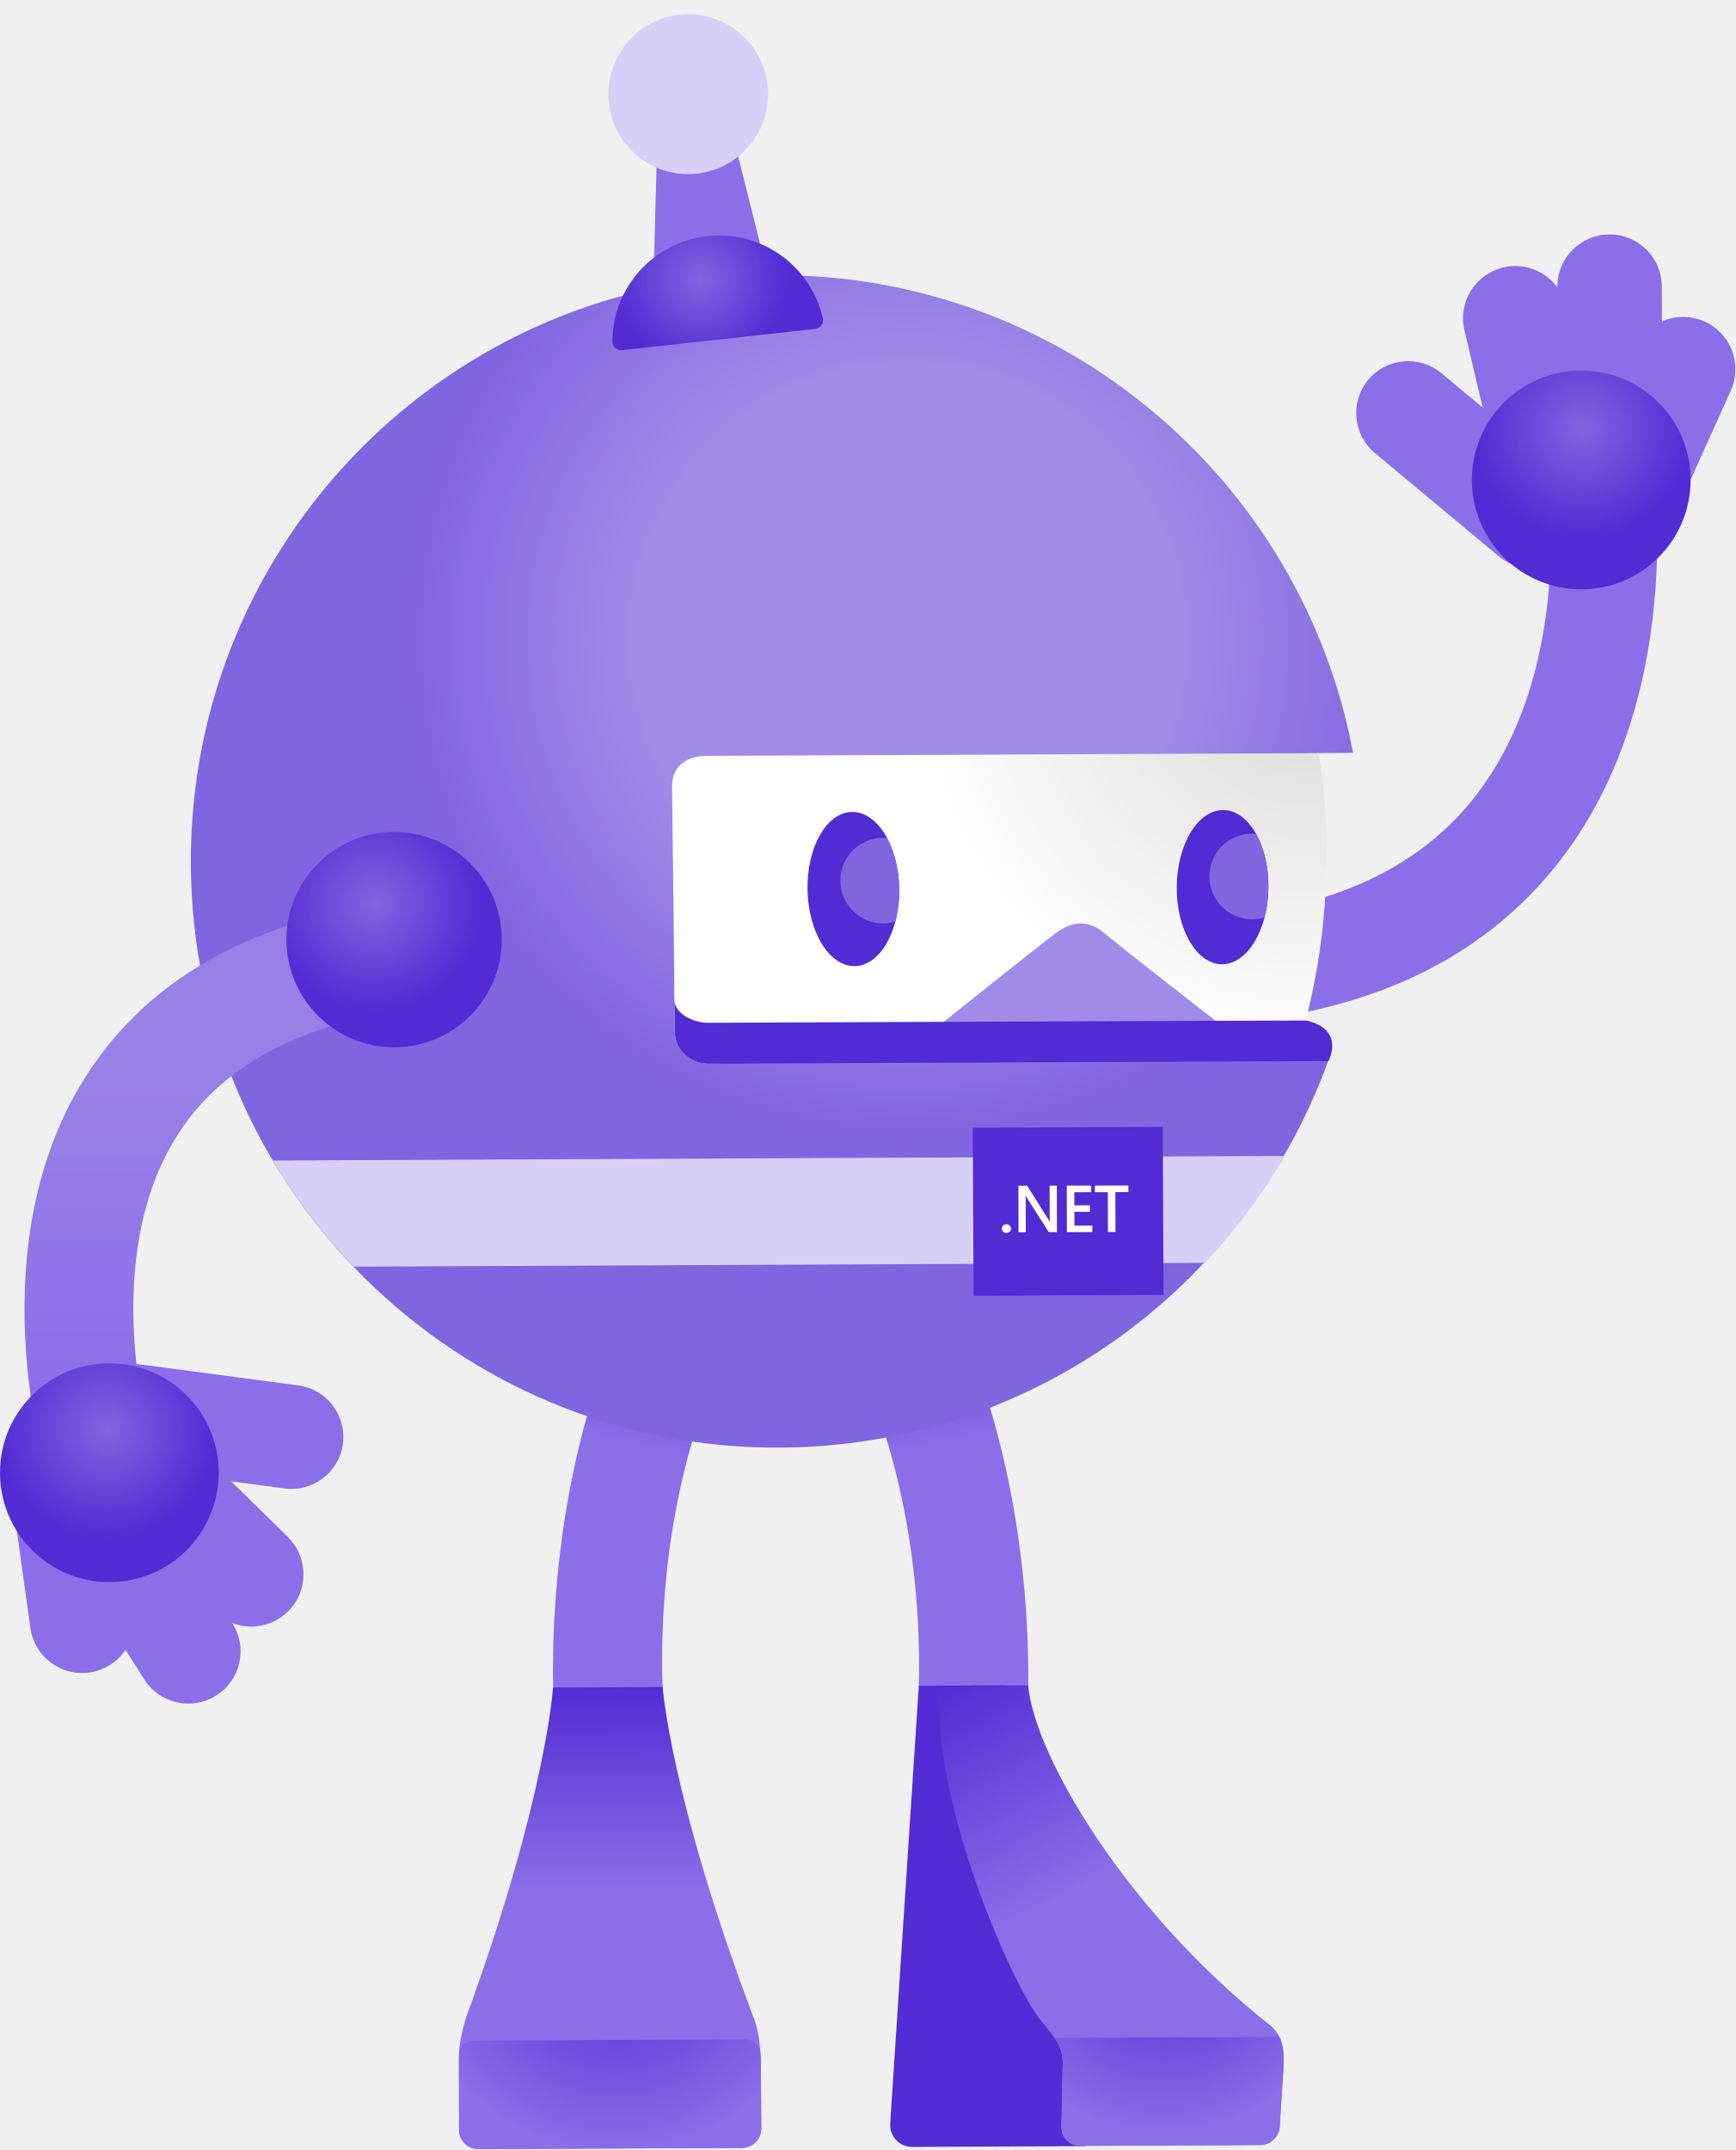
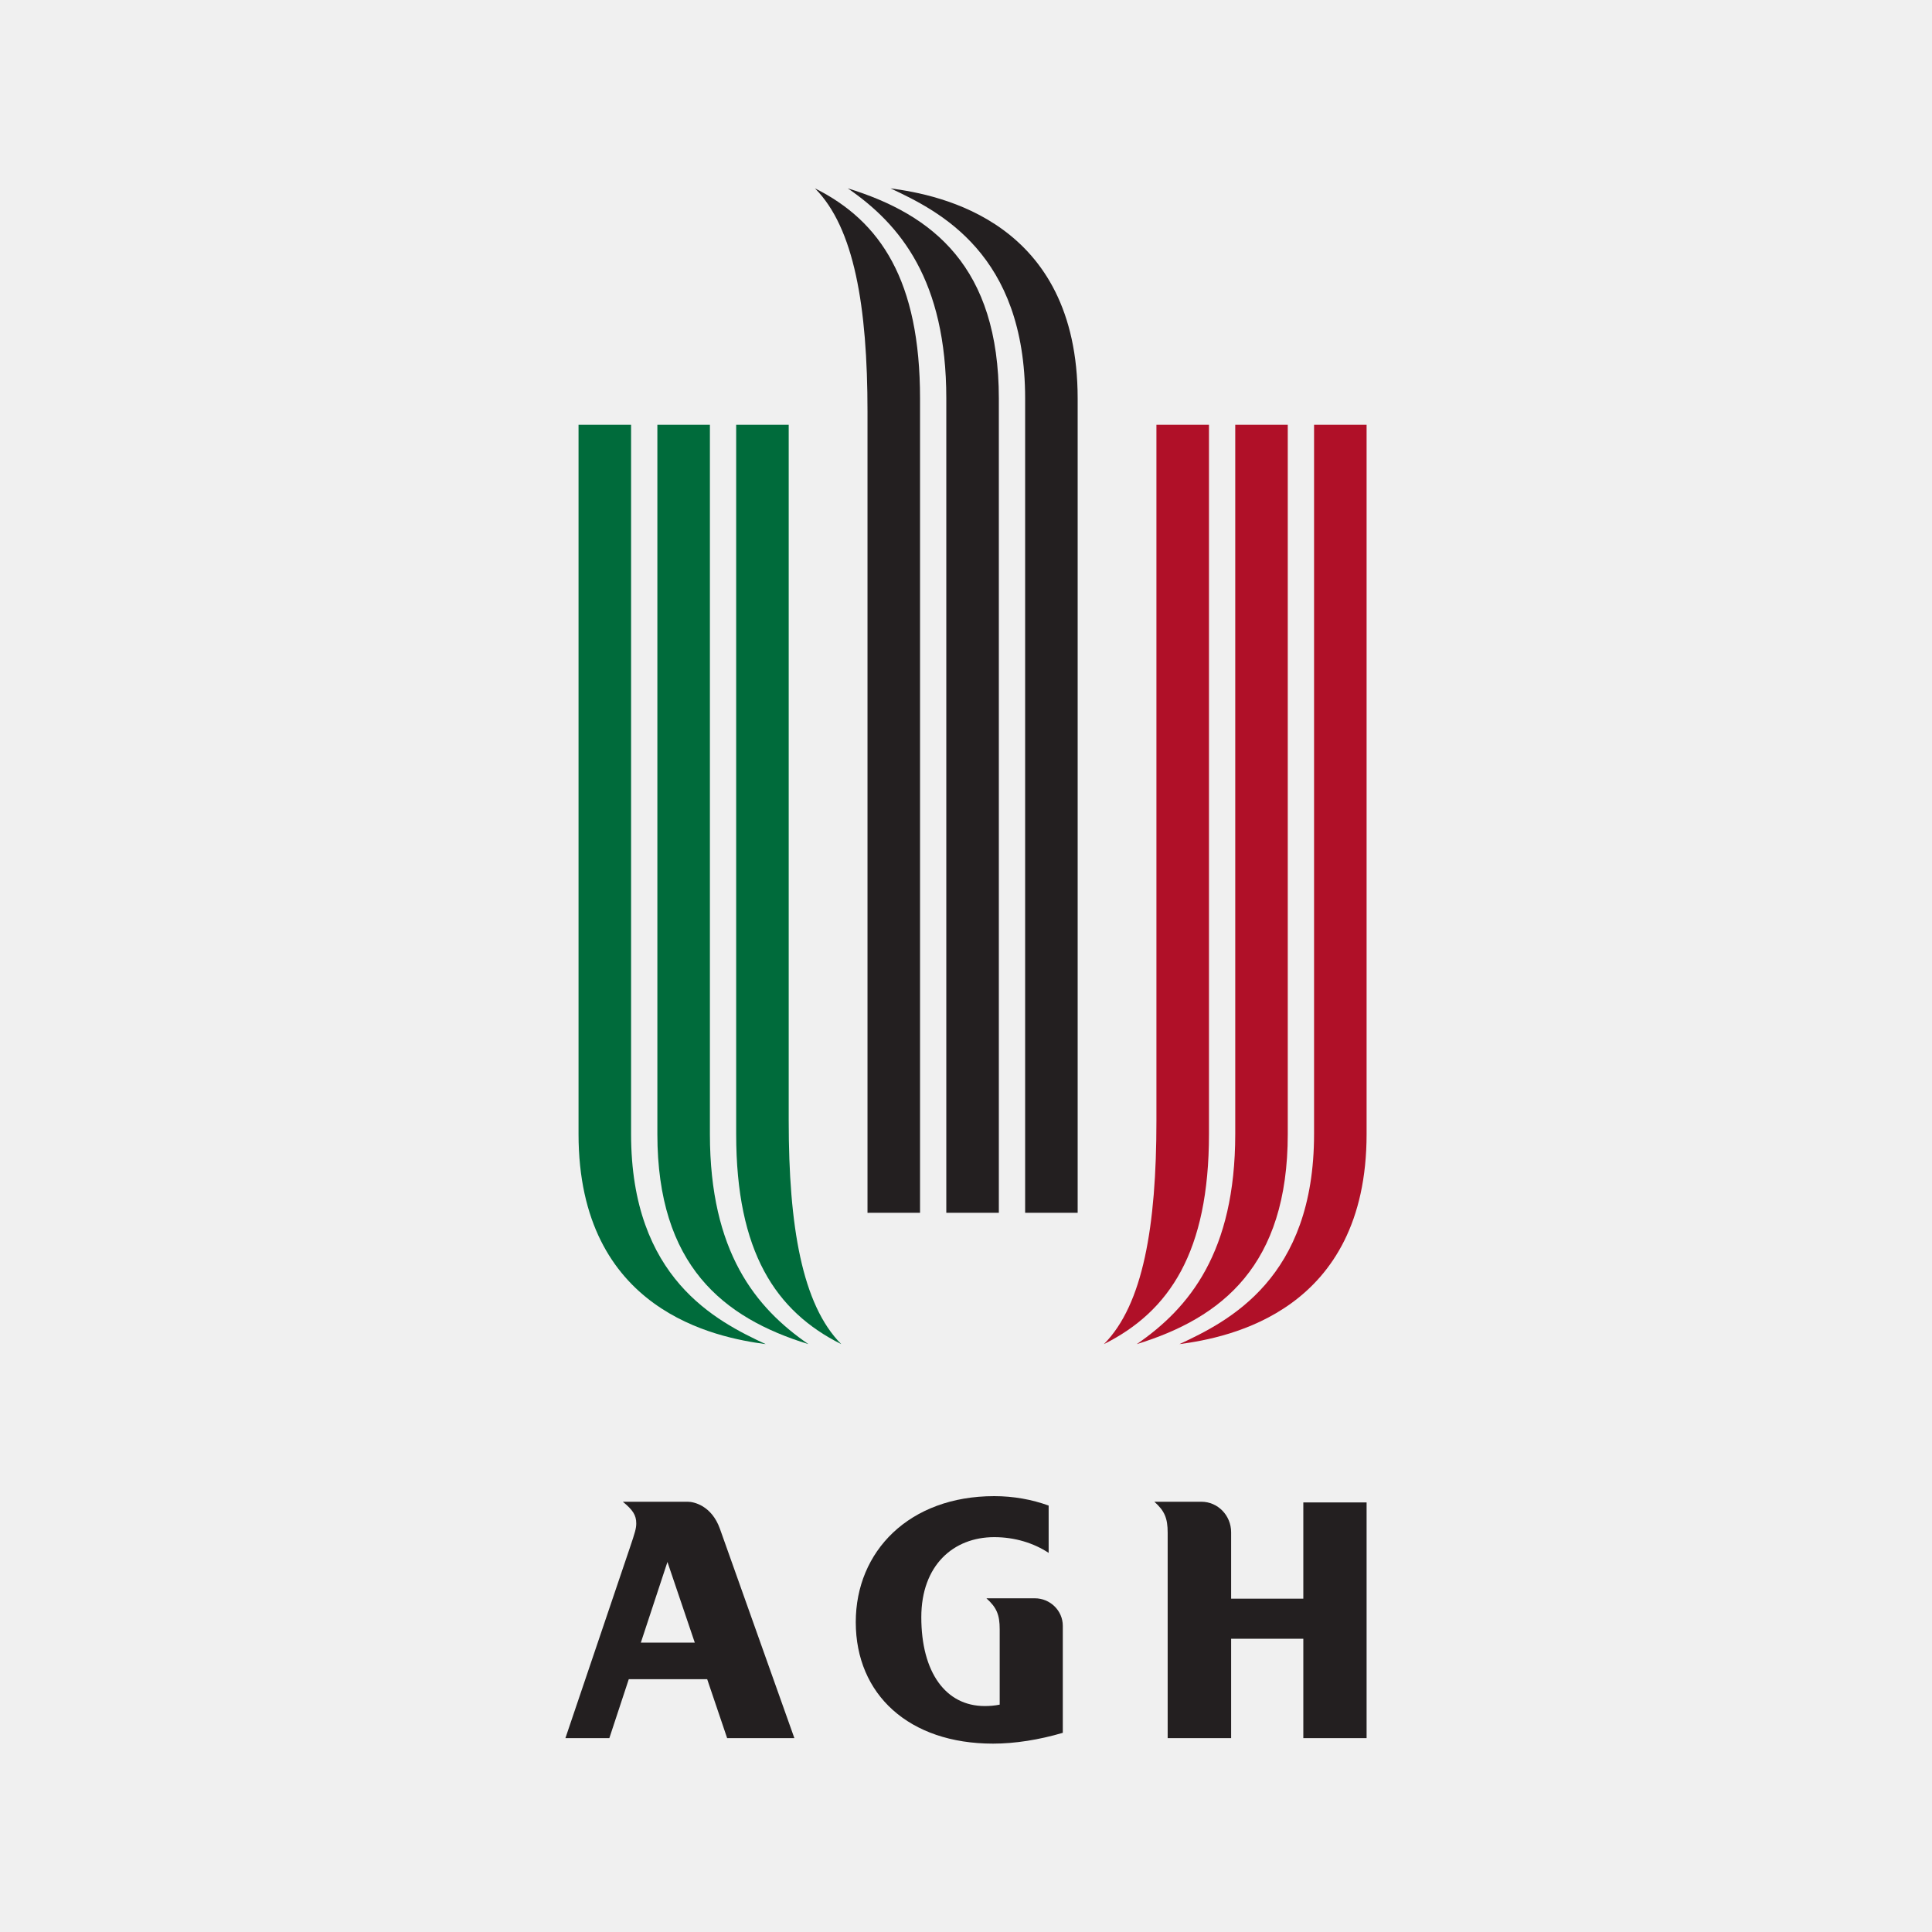
- <svg xmlns="http://www.w3.org/2000/svg" width="419" height="519" viewBox="0 0 419 519" fill="none">
-   <path d="M284.432 247.568L284.004 221.881C316.359 221.335 340.356 211.735 355.308 193.336C382.408 159.996 372.893 108.183 372.786 107.659L398.013 102.831C398.505 105.432 409.797 167.017 375.237 209.53C355.276 234.093 324.719 246.894 284.432 247.568Z" fill="#8A6FE8" />
-   <path d="M331.954 109.36L361.826 134.245C367.145 138.676 375.055 137.959 379.497 132.639C383.928 127.32 383.211 119.41 377.891 114.969L348.019 90.084C342.7 85.653 334.79 86.37 330.348 91.69C325.917 97.02 326.634 104.929 331.954 109.36Z" fill="#8A6FE8" />
-   <path d="M407.175 118.062L417.92 94.226C420.735 87.858 417.856 80.409 411.488 77.583C405.12 74.768 397.67 77.647 394.845 84.016L383.831 108.461L407.175 118.062Z" fill="#8A6FE8" />
-   <path d="M401.363 105.175L401.234 69.117C401.181 62.149 395.498 56.541 388.53 56.594C381.562 56.648 375.954 62.331 376.007 69.299L376.018 96.11L401.363 105.175Z" fill="#8A6FE8" />
-   <path d="M386.453 109.071L378.137 73.955C376.543 67.169 369.757 62.963 362.971 64.558C356.185 66.152 351.979 72.938 353.574 79.724L362.04 115.482L386.453 109.071Z" fill="#8A6FE8" />
-   <path d="M381.776 142.261C396.359 142.261 408.181 130.44 408.181 115.857C408.181 101.274 396.359 89.453 381.776 89.453C367.194 89.453 355.372 101.274 355.372 115.857C355.372 130.44 367.194 142.261 381.776 142.261Z" fill="url(#paint0_radial)" />
-   <path d="M248.267 406.979C248.513 384.727 245.345 339.561 222.376 301.736L199.922 315.372C220.76 349.675 222.323 389.715 221.841 407.182C221.798 408.627 235.263 409.933 248.267 406.979Z" fill="url(#paint1_linear)" />
-   <path d="M221.841 406.936L242.637 406.84L262.052 518.065L220.311 518.258C217.132 518.269 214.724 515.711 214.938 512.532L221.841 406.936Z" fill="#522CD5" />
-   <path d="M306.566 488.814C310.173 491.661 310.109 495.782 309.831 500.127L308.964 513.452C308.803 515.839 306.727 517.798 304.34 517.809L260.832 518.012C258.125 518.023 256.08 515.839 256.262 513.142L256.551 499.335C256.883 494.315 255.192 492.474 251.307 487.744C244.649 479.663 224.967 435.62 226.84 406.925L248.256 406.829C249.691 423.858 272.167 461.682 306.566 488.814Z" fill="url(#paint2_linear)" />
-   <path d="M309.82 500.127C310.023 497.088 310.077 494.176 308.889 491.715L254.635 491.961C256.134 494.166 256.765 496.092 256.562 499.314L256.273 513.121C256.091 515.828 258.146 518.012 260.843 517.99L304.34 517.798C306.727 517.787 308.803 515.828 308.964 513.442L309.82 500.127Z" fill="url(#paint3_radial)" />
-   <path d="M133.552 407.471C133.103 385.22 135.864 340.021 158.49 301.993L181.073 315.425C160.545 349.921 159.346 389.972 159.989 407.428C160.042 408.884 146.578 410.318 133.552 407.471Z" fill="url(#paint4_linear)" />
-   <path d="M110.798 497.152C110.765 494.187 111.204 491.575 112.457 487.23C131.882 434.132 133.52 407.364 133.52 407.364L159.999 407.246C159.999 407.246 161.819 433.512 181.716 486.427C183.289 490.195 183.471 493.641 183.674 496.831L183.792 513.816C183.803 516.374 181.716 518.483 179.158 518.494L177.873 518.504L116.781 518.782L115.496 518.793C112.927 518.804 110.83 516.728 110.819 514.159L110.798 497.152Z" fill="url(#paint5_linear)" />
-   <path d="M110.798 497.152C110.798 496.67 110.808 496.199 110.83 495.739C110.969 494.262 111.643 492.603 114.875 492.582L180.207 492.282C182.561 492.367 183.343 494.176 183.589 495.311C183.621 495.814 183.664 496.328 183.696 496.82L183.813 513.806C183.824 515.411 183.011 516.824 181.769 517.669C181.031 518.172 180.132 518.472 179.179 518.483L177.895 518.494L116.802 518.772L115.528 518.782C114.244 518.793 113.077 518.269 112.232 517.434C111.386 516.599 110.862 515.432 110.851 514.148L110.798 497.152Z" fill="url(#paint6_radial)" />
-   <path d="M314.979 246.348C324.162 210.407 318.008 181.777 318.008 181.777L326.452 181.734L326.656 181.574C314.262 115.75 256.326 66.099 186.949 66.42C108.796 66.773 45.723 130.424 46.077 208.577C46.43 286.731 110.08 349.803 188.234 349.45C249.905 349.172 302.178 309.474 321.304 254.343C321.872 251.999 321.797 247.804 314.979 246.348Z" fill="url(#paint7_radial)" />
-   <path d="M310.237 279.035L65.877 280.148C71.4 289.428 77.95 298.012 85.367 305.761L290.972 304.829C298.336 297.005 304.8 288.368 310.237 279.035Z" fill="#D8CFF7" />
-   <path d="M235.062 312.794L280.924 312.585L280.74 272.021L234.877 272.23L235.062 312.794Z" fill="#512BD4" />
-   <path d="M243.001 297.626C242.691 297.626 242.434 297.53 242.22 297.327C242.006 297.123 241.899 296.866 241.899 296.588C241.899 296.299 242.006 296.042 242.22 295.839C242.434 295.625 242.691 295.528 243.001 295.528C243.312 295.528 243.568 295.635 243.782 295.839C243.996 296.042 244.114 296.299 244.114 296.588C244.114 296.877 244.007 297.123 243.793 297.327C243.568 297.519 243.312 297.626 243.001 297.626Z" fill="white" />
-   <path d="M255.192 297.434H253.212L247.967 289.203C247.839 289 247.721 288.775 247.636 288.55H247.593C247.636 288.786 247.657 289.299 247.657 290.091L247.668 297.444H245.912L245.891 286.228H247.999L253.062 294.265C253.276 294.597 253.415 294.833 253.479 294.95H253.511C253.458 294.651 253.437 294.148 253.437 293.441L253.426 286.217H255.17L255.192 297.434Z" fill="white" />
-   <path d="M263.733 297.412L257.589 297.423L257.568 286.206L263.465 286.195V287.779L259.387 287.79L259.398 290.969L263.155 290.958V292.532L259.398 292.542L259.409 295.86L263.733 295.85V297.412Z" fill="white" />
-   <path d="M272.445 287.758L269.298 287.769L269.32 297.401H267.5L267.479 287.769L264.343 287.779V286.195L272.434 286.174L272.445 287.758Z" fill="white" />
-   <path d="M315.279 246.337C324.355 210.836 318.457 182.483 318.308 181.798L171.484 182.462C171.484 182.462 162.226 181.563 162.268 190.018C162.311 198.463 162.761 222.341 162.878 248.746C162.9 254.172 167.363 256.773 170.863 256.751C170.874 256.751 311.618 252.213 315.279 246.337Z" fill="url(#paint8_radial)" />
-   <path d="M227.685 246.798C227.685 246.798 250.183 228.827 254.571 225.499C258.959 222.17 262.812 221.977 266.869 225.445C270.925 228.913 293.616 246.498 293.616 246.498L227.685 246.798Z" fill="#A08BE8" />
-   <path d="M320.748 256.141C320.748 256.141 324.943 248.414 315.279 246.348C315.289 246.305 170.927 246.894 170.927 246.894C167.566 246.905 163.232 244.925 162.846 241.671C162.857 244.004 162.878 246.369 162.889 248.756C162.91 253.68 166.582 256.27 169.878 256.698C170.21 256.73 170.542 256.773 170.874 256.773L180.742 256.73L320.748 256.141Z" fill="#512BD4" />
-   <path d="M206.4 233.214C212.511 233.095 217.302 224.667 217.102 214.39C216.901 204.112 211.785 195.878 205.674 195.997C199.563 196.116 194.772 204.544 194.973 214.821C195.173 225.099 200.289 233.333 206.4 233.214Z" fill="#512BD4" />
-   <path d="M306.249 214.267C306.356 203.989 301.488 195.605 295.377 195.541C289.266 195.478 284.225 203.758 284.118 214.037C284.011 224.315 288.878 232.699 294.99 232.763C301.101 232.826 306.142 224.545 306.249 214.267Z" fill="#512BD4" />
-   <path d="M205.905 205.291C208.152 203.022 211.192 202.016 214.157 202.262C215.912 205.495 217.014 209.733 217.111 214.389C217.164 217.3 216.811 220.04 216.158 222.513C212.669 223.519 208.752 222.662 205.979 219.922C201.912 215.909 201.88 209.348 205.905 205.291Z" fill="#8065E0" />
-   <path d="M294.996 204.285C297.255 202.016 300.294 200.999 303.259 201.256C305.164 204.628 306.309 209.209 306.256 214.239C306.224 216.808 305.892 219.259 305.303 221.485C301.793 222.523 297.843 221.678 295.061 218.916C291.004 214.892 290.972 208.342 294.996 204.285Z" fill="#8065E0" />
-   <path d="M11.634 357.017C10.917 354.716 -5.726 300.141 21.32 258.903C36.947 235.078 63.308 221.035 99.666 217.15L102.449 243.276C74.343 246.273 54.468 256.345 43.358 273.202C23.097 303.941 36.572 348.733 36.711 349.183L11.634 357.017Z" fill="url(#paint9_linear)" />
-   <path d="M95.15 252.802C109.502 252.802 121.137 241.167 121.137 226.815C121.137 212.463 109.502 200.828 95.15 200.828C80.798 200.828 69.163 212.463 69.163 226.815C69.163 241.167 80.798 252.802 95.15 252.802Z" fill="url(#paint10_radial)" />
-   <path d="M72.01 334.434L33.468 329.307C26.597 328.397 20.293 333.214 19.372 340.085C18.463 346.956 23.279 353.26 30.15 354.181L68.692 359.308C75.563 360.217 81.867 355.401 82.788 348.53C83.698 341.658 78.871 335.344 72.01 334.434Z" fill="#8A6FE8" />
-   <path d="M3.735 367.185L7.353 393.076C8.37 399.968 14.77 404.731 21.663 403.725C28.556 402.708 33.319 396.308 32.312 389.415L28.598 362.861L3.735 367.185Z" fill="#8A6FE8" />
-   <path d="M15.519 374.988L34.849 405.427C38.606 411.292 46.408 413.005 52.273 409.248C58.139 405.491 59.851 397.689 56.094 391.823L41.795 369.144L15.519 374.988Z" fill="#8A6FE8" />
-   <path d="M26.051 363.739L51.803 389.019C56.769 393.911 64.753 393.846 69.644 388.88C74.536 383.914 74.472 375.929 69.516 371.038L43.294 345.297L26.051 363.739Z" fill="#8A6FE8" />
-   <path d="M26.404 381.912C40.987 381.912 52.809 370.091 52.809 355.508C52.809 340.925 40.987 329.104 26.404 329.104C11.822 329.104 0 340.925 0 355.508C0 370.091 11.822 381.912 26.404 381.912Z" fill="url(#paint11_radial)" />
-   <path d="M184.73 63.631L157.819 66.589L158.561 38.541L177.888 36.418L184.73 63.631Z" fill="#8A6FE8" />
-   <path d="M170.018 41.647C180.455 39.521 187.193 29.336 185.067 18.899C182.941 8.461 172.757 1.723 162.319 3.849C151.882 5.975 145.144 16.16 147.27 26.598C149.396 37.035 159.58 43.773 170.018 41.647Z" fill="#D8CFF7" />
-   <path d="M196.885 79.385C198.102 79.246 198.948 78.091 198.684 76.9C195.851 64.282 183.923 55.538 170.773 56.993C157.622 58.437 147.886 69.573 147.865 82.499C147.863 83.723 148.949 84.66 150.168 84.532L196.885 79.385Z" fill="url(#paint12_radial)" />
-   <defs>
-     <radialGradient id="paint0_radial" cx="0" cy="0" r="1" gradientUnits="userSpaceOnUse" gradientTransform="translate(382.004 103.457) scale(26.4058)">
-       <stop stop-color="#8065E0" />
-       <stop offset="1" stop-color="#512BD4" />
-     </radialGradient>
-     <linearGradient id="paint1_linear" x1="214.439" y1="303.482" x2="236.702" y2="409.505" gradientUnits="userSpaceOnUse">
-       <stop stop-color="#522CD5" />
-       <stop offset="0.44" stop-color="#8A6FE8" />
-     </linearGradient>
-     <linearGradient id="paint2_linear" x1="231.673" y1="404.144" x2="297.805" y2="522.048" gradientUnits="userSpaceOnUse">
-       <stop stop-color="#522CD5" />
-       <stop offset="0.44" stop-color="#8A6FE8" />
-     </linearGradient>
-     <radialGradient id="paint3_radial" cx="0" cy="0" r="1" gradientUnits="userSpaceOnUse" gradientTransform="translate(280.957 469.555) rotate(-0.260742) scale(45.8326)">
-       <stop offset="0.034" stop-color="#522CD5" />
-       <stop offset="0.996" stop-color="#8A6FE8" />
-     </radialGradient>
-     <linearGradient id="paint4_linear" x1="166.061" y1="303.491" x2="144.763" y2="409.709" gradientUnits="userSpaceOnUse">
-       <stop stop-color="#522CD5" />
-       <stop offset="0.44" stop-color="#8A6FE8" />
-     </linearGradient>
-     <linearGradient id="paint5_linear" x1="146.739" y1="407.302" x2="147.246" y2="518.627" gradientUnits="userSpaceOnUse">
-       <stop stop-color="#522CD5" />
-       <stop offset="0.44" stop-color="#8A6FE8" />
-     </linearGradient>
-     <radialGradient id="paint6_radial" cx="0" cy="0" r="1" gradientUnits="userSpaceOnUse" gradientTransform="translate(148.63 470.023) rotate(179.739) scale(50.2476)">
-       <stop offset="0.034" stop-color="#522CD5" />
-       <stop offset="0.996" stop-color="#8A6FE8" />
-     </radialGradient>
-     <radialGradient id="paint7_radial" cx="0" cy="0" r="1" gradientUnits="userSpaceOnUse" gradientTransform="translate(219.219 153.929) rotate(179.739) scale(140.935)">
-       <stop offset="0.474" stop-color="#A08BE8" />
-       <stop offset="0.862" stop-color="#8065E0" />
-     </radialGradient>
-     <radialGradient id="paint8_radial" cx="0" cy="0" r="1" gradientUnits="userSpaceOnUse" gradientTransform="translate(314.861 158.738) rotate(179.739) scale(146.053)">
-       <stop offset="0.093" stop-color="#E1DFDD" />
-       <stop offset="0.657" stop-color="white" />
-     </radialGradient>
-     <linearGradient id="paint9_linear" x1="54.185" y1="217.159" x2="54.185" y2="357.022" gradientUnits="userSpaceOnUse">
-       <stop offset="0.334" stop-color="#9780E6" />
-       <stop offset="0.849" stop-color="#8A6FE8" />
-     </linearGradient>
-     <radialGradient id="paint10_radial" cx="0" cy="0" r="1" gradientUnits="userSpaceOnUse" gradientTransform="translate(90.3494 218.071) rotate(-0.260742) scale(25.9924)">
-       <stop stop-color="#8065E0" />
-       <stop offset="1" stop-color="#512BD4" />
-     </radialGradient>
-     <radialGradient id="paint11_radial" cx="0" cy="0" r="1" gradientUnits="userSpaceOnUse" gradientTransform="translate(25.805 345.043) scale(26.4106)">
-       <stop stop-color="#8065E0" />
-       <stop offset="1" stop-color="#512BD4" />
-     </radialGradient>
-     <radialGradient id="paint12_radial" cx="0" cy="0" r="1" gradientUnits="userSpaceOnUse" gradientTransform="translate(169.113 67.3662) rotate(-32.2025) scale(21.0773)">
-       <stop stop-color="#8065E0" />
-       <stop offset="1" stop-color="#512BD4" />
-     </radialGradient>
+ <svg xmlns="http://www.w3.org/2000/svg" id="svg2" version="1.1" xml:space="preserve" width="190.124" height="190.124" viewBox="0 0 190.124 190.124">
+   <defs id="defs6">
+     <clipPath clipPathUnits="userSpaceOnUse" id="clipPath16">
+       <path d="m 0,841.89 595.276,0 L 595.276,0 0,0 0,841.89 Z" id="path18" />
+     </clipPath>
  </defs>
+   <g id="g10" transform="matrix(1.25,0,0,-1.25,0,190.1242)">
+     <g id="g12" transform="translate(-221.0708,-349.0313)">
+       <g id="g14" clip-path="url(#clipPath16)">
+         <path d="m 275.768,371.814 -4.246,0 2.094,6.35 2.152,-6.35 z m 2.548,-7.52 5.293,0 c 0,0 -5.857,16.469 -5.859,16.473 -0.658,1.852 -2.076,2.137 -2.531,2.137 l -5.115,0 c 0.785,-0.64 1.057,-1.059 1.057,-1.702 0,-0.39 -0.087,-0.689 -0.514,-1.952 l -5.064,-14.957 3.459,0 1.53,4.64 6.173,0 1.571,-4.639 z" style="fill:#231f20;fill-opacity:1;fill-rule:nonzero;stroke:none" id="path20" />
+         <path d="m 299.773,366.931 0,5.936 c 0,1.136 -0.241,1.717 -1.047,2.436 l 3.822,-10e-4 c 1.181,0 2.193,-0.957 2.193,-2.165 l 0,-8.425 c -1.867,-0.549 -3.761,-0.851 -5.489,-0.851 -6.616,0 -10.81,3.859 -10.81,9.568 0,5.573 4.203,9.916 10.901,9.916 1.524,0 2.971,-0.267 4.284,-0.742 l 0,-3.725 c -1.176,0.775 -2.664,1.239 -4.284,1.239 -3.212,0 -5.741,-2.214 -5.741,-6.304 0,-4.336 1.916,-6.993 4.991,-6.993 0.385,0 0.768,0.028 1.18,0.111" style="fill:#231f20;fill-opacity:1;fill-rule:nonzero;stroke:none" id="path22" />
+         <path d="m 317.993,380.5 c 0,1.328 -1.048,2.404 -2.34,2.404 l -3.704,0 c 0.807,-0.717 1.048,-1.3 1.048,-2.434 l 0,-16.177 4.996,0 0,7.825 5.683,0 0,-7.825 4.982,0 0,18.557 -4.982,0 0,-7.576 -5.683,0 0,5.226 z" style="fill:#231f20;fill-opacity:1;fill-rule:nonzero;stroke:none" id="path24" />
+         <path d="m 310.562,395.312 c 4.136,2.843 7.754,7.238 7.755,16.543 l 0,55.834 4.135,0 0,-55.834 c 0,-10.339 -5.169,-14.475 -11.89,-16.543" style="fill:#b01028;fill-opacity:1;fill-rule:nonzero;stroke:none" id="path26" />
+         <path d="m 313.925,395.312 c 3.878,1.809 10.597,5.169 10.597,16.543 l 0,55.834 4.136,0 0,-55.834 c 0,-13.959 -10.855,-16.026 -14.733,-16.543" style="fill:#b01028;fill-opacity:1;fill-rule:nonzero;stroke:none" id="path28" />
+         <path d="m 307.977,395.312 c 3.086,3.103 4.135,9.305 4.135,17.578 l 0,54.799 4.137,0 0,-55.834 c 0,-9.278 -3.102,-13.959 -8.272,-16.543" style="fill:#b01028;fill-opacity:1;fill-rule:nonzero;stroke:none" id="path30" />
+         <path d="m 287.815,486.301 c 4.137,-2.843 7.755,-7.238 7.755,-16.543 l 0,-64.106 4.136,0 0,64.106 c 0,10.339 -5.17,14.475 -11.891,16.543" style="fill:#231f20;fill-opacity:1;fill-rule:nonzero;stroke:none" id="path32" />
+         <path d="m 291.178,486.301 c 3.877,-1.809 10.598,-5.17 10.598,-16.543 l 0,-64.106 4.135,0 0,64.106 c 0,13.958 -10.856,16.026 -14.733,16.543" style="fill:#231f20;fill-opacity:1;fill-rule:nonzero;stroke:none" id="path34" />
+         <path d="m 285.23,486.301 c 3.086,-3.102 4.136,-9.306 4.136,-17.577 l 0,-63.073 4.136,10e-4 0,64.106 c 0,9.278 -3.102,13.958 -8.272,16.543" style="fill:#231f20;fill-opacity:1;fill-rule:nonzero;stroke:none" id="path36" />
+         <path d="m 284.714,395.312 c -4.136,2.843 -7.754,7.238 -7.755,16.543 l 0,55.834 -4.136,0 0,-55.834 c 0,-10.339 5.17,-14.475 11.891,-16.543" style="fill:#006b3b;fill-opacity:1;fill-rule:nonzero;stroke:none" id="path38" />
+         <path d="m 281.351,395.312 c -3.877,1.809 -10.598,5.169 -10.598,16.543 l 0,55.834 -4.136,0 0,-55.834 c 0,-13.959 10.857,-16.026 14.734,-16.543" style="fill:#006b3b;fill-opacity:1;fill-rule:nonzero;stroke:none" id="path40" />
+         <path d="m 287.299,395.312 c -3.087,3.103 -4.136,9.305 -4.136,17.578 l 0,54.799 -4.136,0 0,-55.834 c 0,-9.278 3.102,-13.959 8.272,-16.543" style="fill:#006b3b;fill-opacity:1;fill-rule:nonzero;stroke:none" id="path42" />
+       </g>
+     </g>
+   </g>
</svg>
